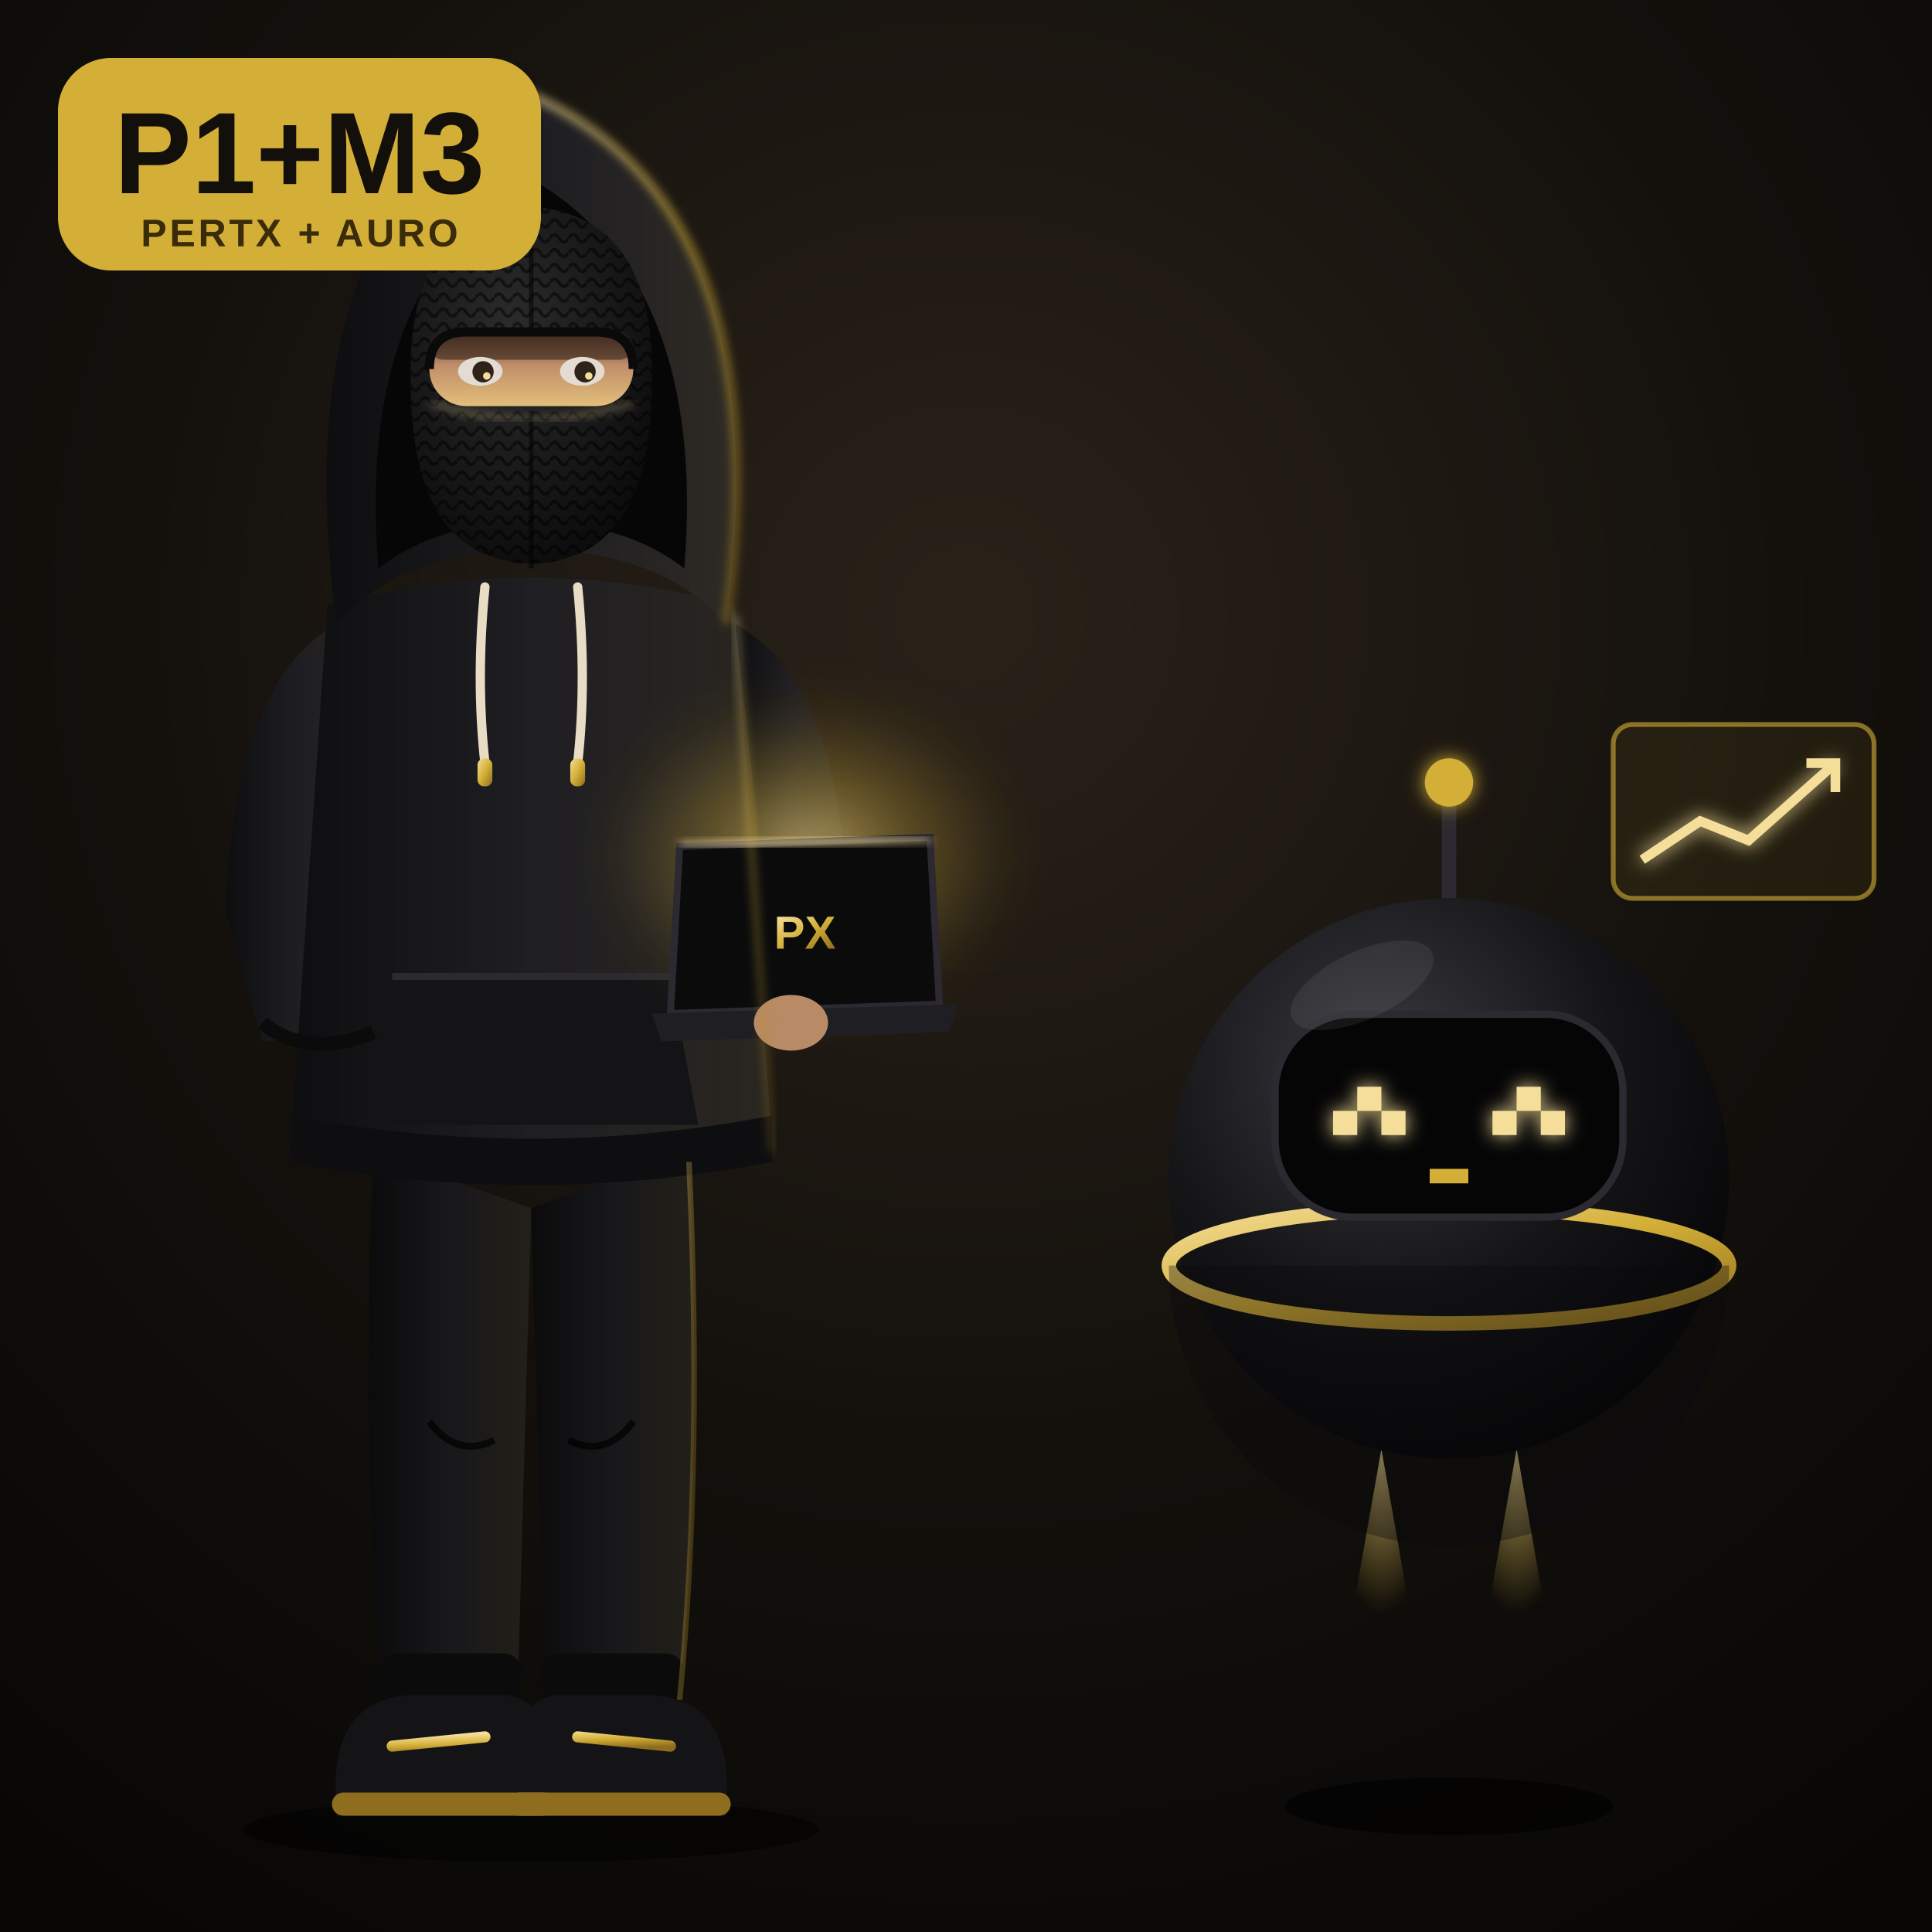
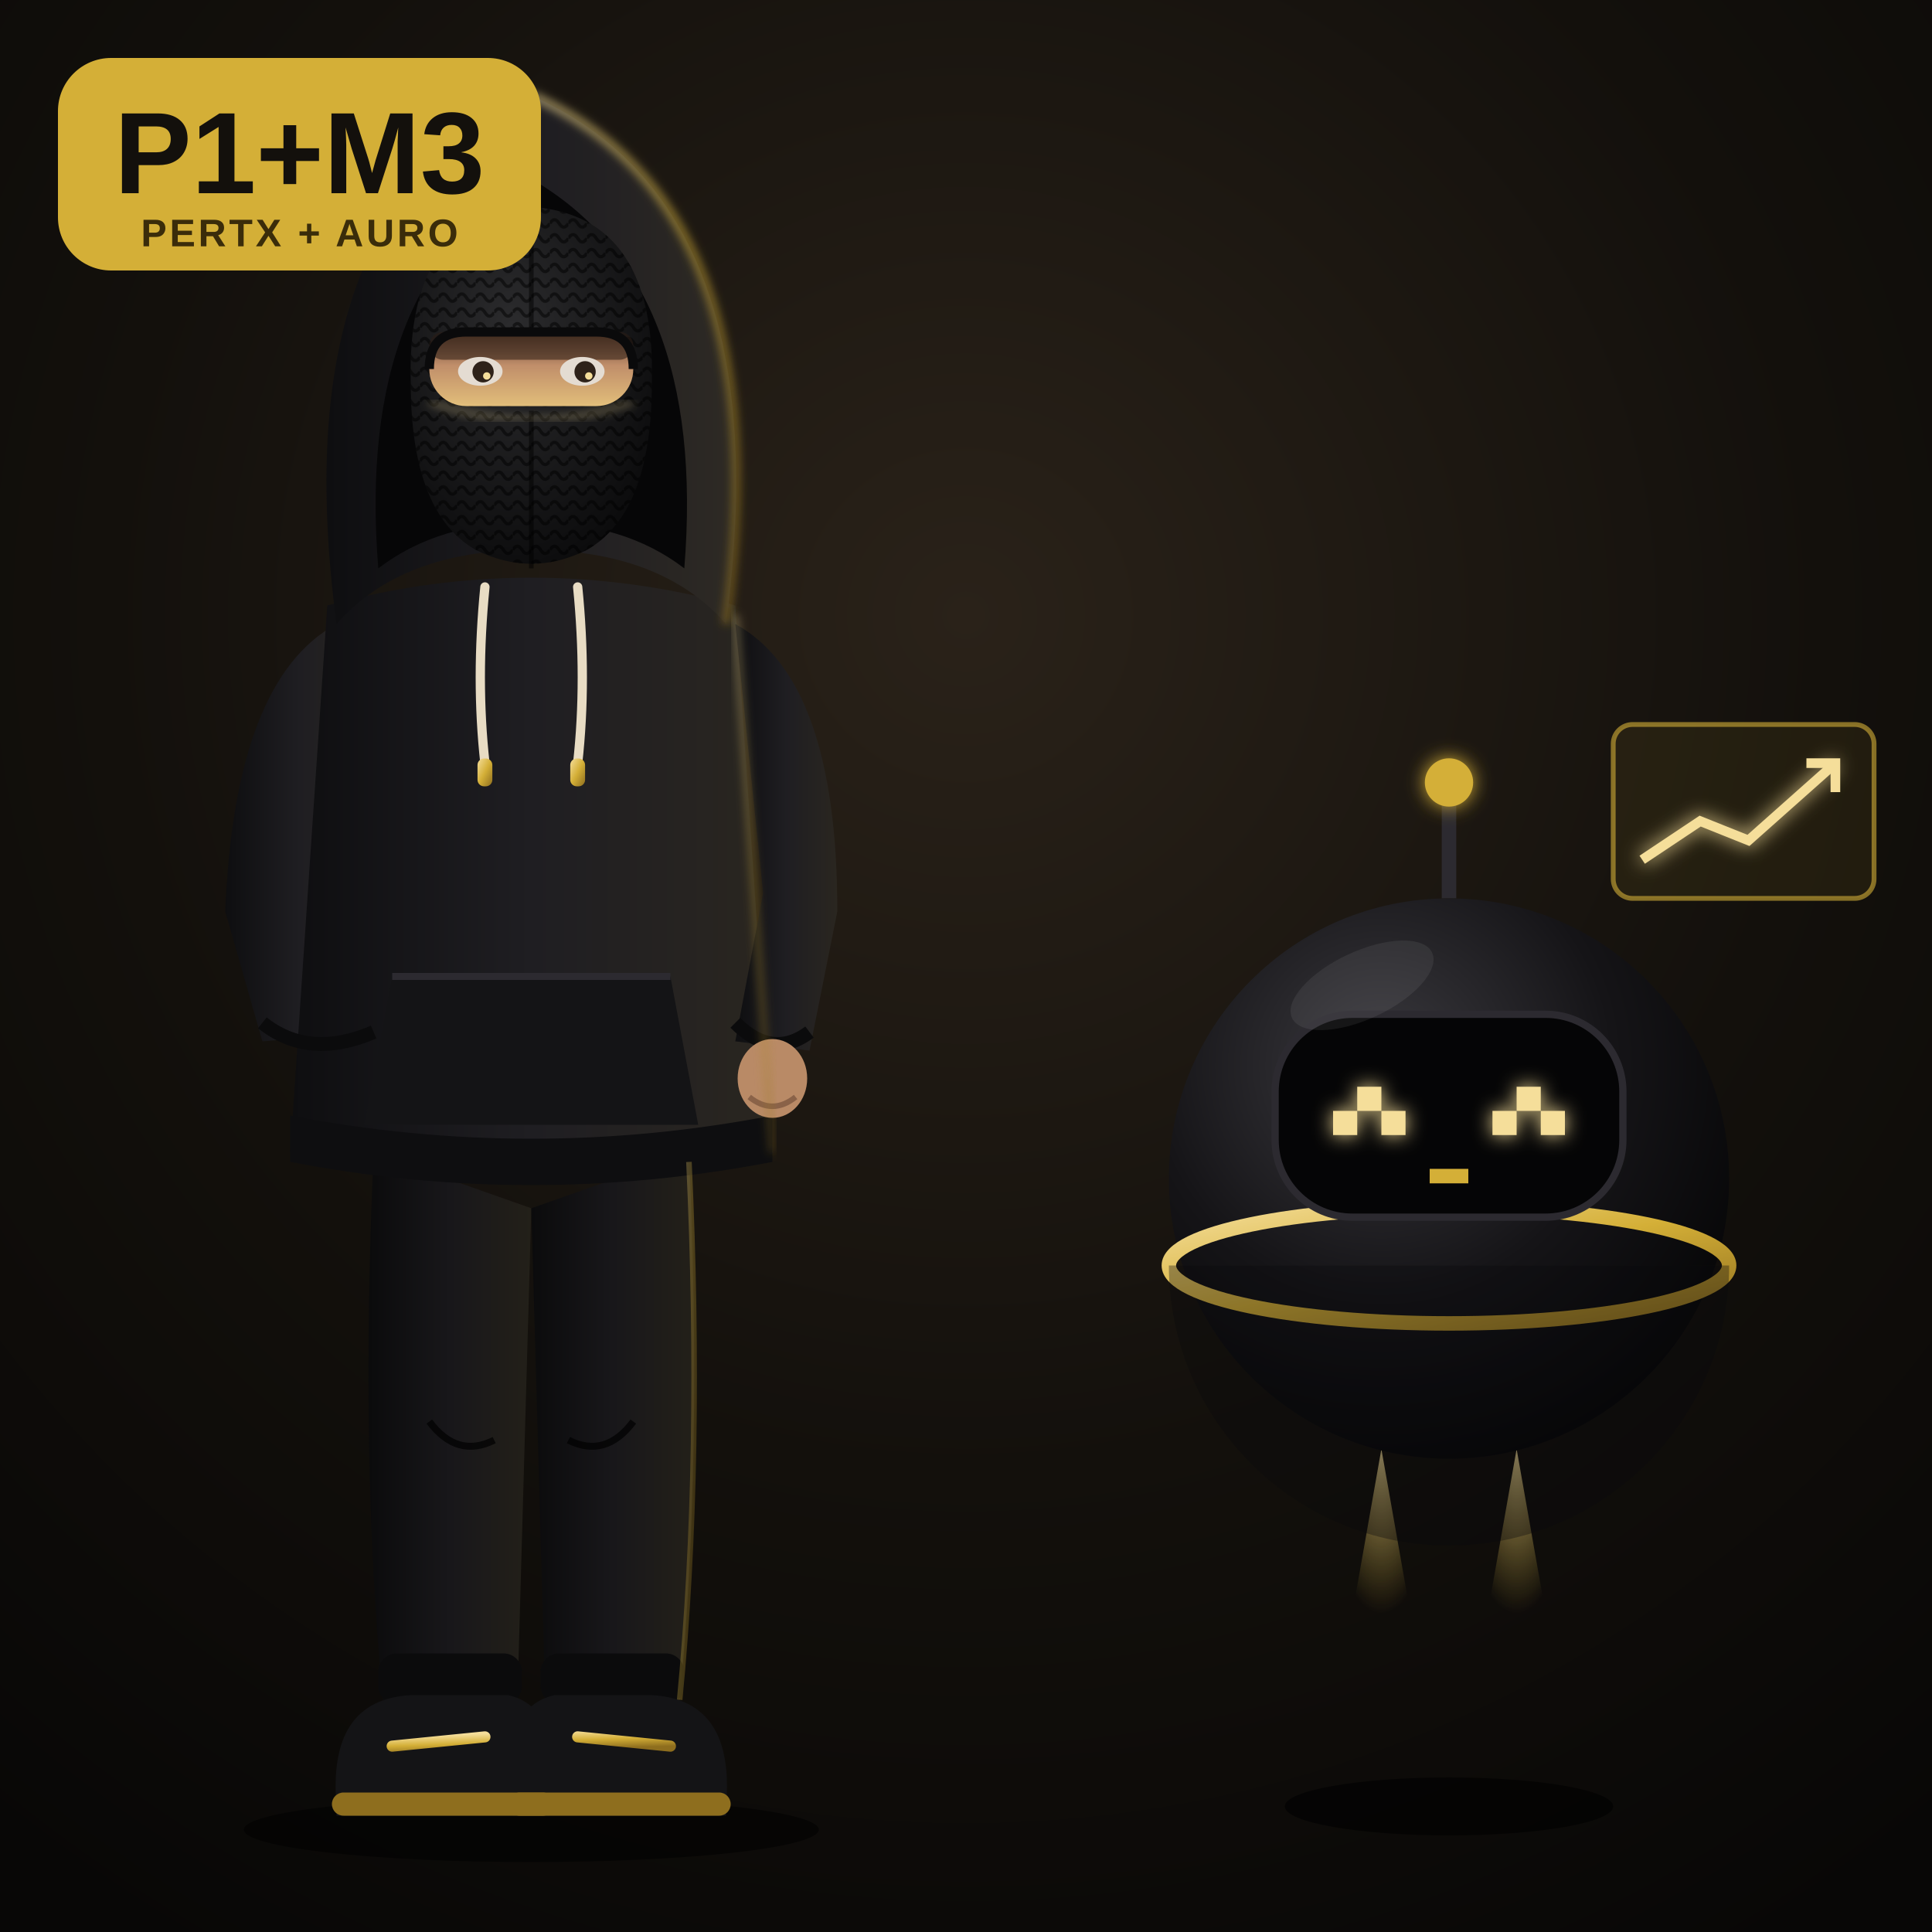
<svg xmlns="http://www.w3.org/2000/svg" viewBox="0 0 400 400" width="400" height="400">
  <defs>
    <radialGradient id="fmglow" cx="50%" cy="50%" r="50%">
      <stop offset="0" stop-color="#F5DE9A" stop-opacity=".75" />
      <stop offset=".45" stop-color="#D4AF37" stop-opacity=".35" />
      <stop offset="1" stop-color="#D4AF37" stop-opacity="0" />
    </radialGradient>
    <linearGradient id="fmhood" x1="0" y1="0" x2="1" y2="0">
      <stop offset="0" stop-color="#0E0E10" />
      <stop offset=".55" stop-color="#1F1E22" />
      <stop offset="1" stop-color="#2E2A24" />
    </linearGradient>
    <linearGradient id="fmbody" x1="0" y1="0" x2="1" y2="0">
      <stop offset="0" stop-color="#0E0E10" />
      <stop offset=".5" stop-color="#1F1E22" />
      <stop offset="1" stop-color="#2A2620" />
    </linearGradient>
    <linearGradient id="fmlegs" x1="0" y1="0" x2="1" y2="0">
      <stop offset="0" stop-color="#0B0B0C" />
      <stop offset=".5" stop-color="#18171A" />
      <stop offset="1" stop-color="#232019" />
    </linearGradient>
    <radialGradient id="fmmask" cx="42%" cy="35%" r="70%">
      <stop offset="0" stop-color="#2C2C2E" />
      <stop offset="1" stop-color="#0B0B0C" />
    </radialGradient>
    <linearGradient id="fmskin" x1="0" y1="0" x2="0" y2="1">
      <stop offset="0" stop-color="#5A3C2A" />
      <stop offset=".45" stop-color="#C08E6A" />
      <stop offset="1" stop-color="#E2BE7A" />
    </linearGradient>
    <linearGradient id="fmgold" x1="0" y1="0" x2="1" y2="1">
      <stop offset="0" stop-color="#F5DE9A" />
      <stop offset=".5" stop-color="#D4AF37" />
      <stop offset="1" stop-color="#8E6E1E" />
    </linearGradient>
    <pattern id="fmknit" width="4" height="3.2" patternUnits="userSpaceOnUse">
      <path d="M0 1.6 Q1 0 2 1.6 T4 1.6" stroke="#000" stroke-opacity=".5" fill="none" stroke-width=".7" />
    </pattern>
    <filter id="fmb1">
      <feGaussianBlur stdDeviation="1" />
    </filter>
    <filter id="fmb6" x="-50%" y="-50%" width="200%" height="200%">
      <feGaussianBlur stdDeviation="6" />
    </filter>
    <radialGradient id="fmbg" cx="50%" cy="32%" r="80%">
      <stop offset="0" stop-color="#2A2219" />
      <stop offset=".55" stop-color="#13100C" />
      <stop offset="1" stop-color="#080706" />
    </radialGradient>
  </defs>
  <rect width="400" height="400" fill="url(#fmbg)" />
  <path d="M0 378 H400" stroke="url(#fmgold)" stroke-width=".8" opacity=".35" />
  <g transform="translate(14 14) scale(.96)">
    <ellipse cx="100" cy="380" rx="62" ry="7" fill="#000" opacity=".55" />
    <path d="M66 234 Q63 300 68 352 L97 352 L100 246 Z" fill="url(#fmlegs)" />
    <path d="M134 234 Q137 300 132 352 L103 352 L100 246 Z" fill="url(#fmlegs)" />
    <path d="M78 292 Q84 300 92 296 M122 292 Q116 300 108 296" stroke="#000" stroke-width="1.5" fill="none" opacity=".7" />
    <rect x="67" y="342" width="31" height="11" rx="4" fill="#0B0B0C" />
    <rect x="102" y="342" width="31" height="11" rx="4" fill="#0B0B0C" />
    <path d="M58 375 Q56 352 74 351 L95 351 Q104 353 104 365 L104 377 L58 377 Z" fill="#141416" />
    <path d="M142 375 Q144 352 126 351 L105 351 Q96 353 96 365 L96 377 L142 377 Z" fill="#141416" />
    <rect x="57" y="372" width="48" height="5" rx="2.5" fill="#8E6E1E" />
    <rect x="95" y="372" width="48" height="5" rx="2.5" fill="#8E6E1E" />
    <path d="M70 362 L90 360 M130 362 L110 360" stroke="url(#fmgold)" stroke-width="2.4" stroke-linecap="round" />
    <path d="M58 120 Q36 132 34 182 L42 210 L66 208 L60 178 Z" fill="url(#fmbody)" />
    <path d="M56 116 Q100 104 144 116 L152 234 Q100 244 48 234 Z" fill="url(#fmbody)" />
    <path d="M70 196 L130 196 L136 228 L64 228 Z" fill="#141416" />
    <path d="M70 196 L130 196" stroke="#2C2A30" stroke-width="1.5" />
    <path d="M48 226 Q100 236 152 226 L152 236 Q100 246 48 236 Z" fill="#0E0E10" />
    <path d="M42 206 Q52 214 66 208" stroke="#0B0B0C" stroke-width="3" fill="none" />
    <path d="M90 112 Q88 132 90 150 M110 112 Q112 132 110 150" stroke="#E8DCC4" stroke-width="2" fill="none" stroke-linecap="round" />
    <rect x="88.4" y="149" width="3.2" height="6" rx="1.4" fill="url(#fmgold)" />
    <rect x="108.4" y="149" width="3.2" height="6" rx="1.4" fill="url(#fmgold)" />
    <path d="M58 120 Q46 30 100 6 Q154 30 142 120 Q128 104 100 104 Q72 104 58 120 Z" fill="url(#fmhood)" />
    <path d="M67 108 Q62 46 100 24 Q138 46 133 108 Q120 98 100 98 Q80 98 67 108 Z" fill="#060607" />
    <path d="M74 68 Q73 32 100 30 Q127 32 126 68 Q126 96 112 104 Q100 110 88 104 Q74 96 74 68 Z" fill="url(#fmmask)" />
    <path d="M74 68 Q73 32 100 30 Q127 32 126 68 Q126 96 112 104 Q100 110 88 104 Q74 96 74 68 Z" fill="url(#fmknit)" />
    <path d="M100 31 L100 57 M100 74 L100 108" stroke="#000" stroke-width="1" opacity=".5" />
    <rect x="78" y="57" width="44" height="16" rx="8" fill="url(#fmskin)" />
    <rect x="78" y="57" width="44" height="6" rx="3" fill="#2A1C14" opacity=".55" />
    <ellipse cx="89" cy="65.5" rx="4.8" ry="3.1" fill="#E4DCD2" />
    <circle cx="89.6" cy="65.6" r="2.3" fill="#2E2219" />
    <circle cx="90.4" cy="66.5" r=".8" fill="#F5DE9A" />
    <ellipse cx="111" cy="65.5" rx="4.8" ry="3.1" fill="#E4DCD2" />
    <circle cx="111.6" cy="65.6" r="2.3" fill="#2E2219" />
    <circle cx="112.4" cy="66.5" r=".8" fill="#F5DE9A" />
    <path d="M78 65 Q78 57 86 57 L114 57 Q122 57 122 65" stroke="#0A0A0B" stroke-width="2" fill="none" />
-     <path d="M144 120 Q166 132 168 178 L162 204 L146 200 L150 174 Z" fill="url(#fmbody)" />
-     <ellipse cx="160" cy="170" rx="44" ry="34" fill="url(#fmglow)" filter="url(#fmb6)" />
-     <path d="M132 168 L186 166 L188 202 L130 204 Z" fill="#0B0B0C" stroke="#2C2A30" stroke-width="1.5" />
-     <text x="159" y="190" font-family="Arial Black, Arial, sans-serif" font-weight="900" font-size="10" fill="url(#fmgold)" text-anchor="middle">PX</text>
-     <path d="M126 204 L192 202 L190 208 L128 210 Z" fill="#1F1E22" />
-     <ellipse cx="156" cy="206" rx="8" ry="6" fill="#B98A66" />
-     <path d="M132 168 L186 166" stroke="#F5DE9A" stroke-width="1.6" filter="url(#fmb1)" opacity=".9" />
+     <path d="M144 120 Q166 132 166 182 L160 212 L144 210 L150 178 Z" fill="url(#fmbody)" />
+     <path d="M144 206 Q152 214 160 208" stroke="#0B0B0C" stroke-width="3" fill="none" />
+     <ellipse cx="152" cy="218" rx="7.5" ry="8.5" fill="#B98A66" />
+     <path d="M147 222 Q152 226 157 222" stroke="#8A6248" stroke-width="1.2" fill="none" />
    <path d="M142 120 Q154 30 100 6" stroke="url(#fmgold)" stroke-width="1.8" fill="none" opacity=".6" filter="url(#fmb1)" />
    <path d="M144 118 L152 234" stroke="url(#fmgold)" stroke-width="1.4" opacity=".35" filter="url(#fmb1)" />
    <path d="M134 236 Q137 300 132 352" stroke="url(#fmgold)" stroke-width="1.2" fill="none" opacity=".3" />
    <path d="M78 72 Q100 80 122 72" stroke="#F5DE9A" stroke-width="1.2" fill="none" opacity=".35" filter="url(#fmb1)" />
  </g>
  <defs>
    <radialGradient id="fmorb" cx="38%" cy="30%" r="75%">
      <stop offset="0" stop-color="#3A393E" />
      <stop offset=".55" stop-color="#151417" />
      <stop offset="1" stop-color="#050506" />
    </radialGradient>
    <radialGradient id="fmthr" cx="50%" cy="0%" r="100%">
      <stop offset="0" stop-color="#F5DE9A" />
      <stop offset="1" stop-color="#D4AF37" stop-opacity="0" />
    </radialGradient>
    <filter id="fmag" x="-60%" y="-60%" width="220%" height="220%">
      <feGaussianBlur stdDeviation="2" result="b" />
      <feMerge>
        <feMergeNode in="b" />
        <feMergeNode in="SourceGraphic" />
      </feMerge>
    </filter>
  </defs>
  <ellipse cx="300" cy="374" rx="34" ry="6" fill="#000" opacity=".6" />
  <path d="M286 300 L280 334 L292 334 Z" fill="url(#fmthr)" opacity=".8" />
  <path d="M314 300 L308 334 L320 334 Z" fill="url(#fmthr)" opacity=".8" />
  <path d="M300 186 L300 166" stroke="#2C2A30" stroke-width="3" />
  <circle cx="300" cy="162" r="5" fill="#D4AF37" filter="url(#fmag)" />
  <circle cx="300" cy="244" r="58" fill="url(#fmorb)" />
  <ellipse cx="300" cy="262" rx="58" ry="12" fill="none" stroke="url(#fmgold)" stroke-width="3" />
  <path d="M242 262 A58 58 0 0 0 358 262" fill="#0A0A0B" opacity=".35" />
  <rect x="264" y="210" width="72" height="42" rx="16" fill="#050506" stroke="#2C2A30" stroke-width="1.5" />
  <g fill="#F5DE9A" filter="url(#fmag)">
    <rect x="276" y="230" width="5" height="5" />
    <rect x="281" y="225" width="5" height="5" />
    <rect x="286" y="230" width="5" height="5" />
    <rect x="309" y="230" width="5" height="5" />
    <rect x="314" y="225" width="5" height="5" />
    <rect x="319" y="230" width="5" height="5" />
  </g>
  <rect x="296" y="242" width="8" height="3" fill="#D4AF37" />
  <ellipse cx="282" cy="204" rx="16" ry="7" fill="#FFFFFF" opacity=".07" transform="rotate(-25 282 204)" />
  <g transform="translate(334 150)">
    <rect x="0" y="0" width="54" height="36" rx="4" fill="#D4AF37" fill-opacity=".08" stroke="#D4AF37" stroke-opacity=".6" />
    <path d="M6 28 L18 20 L28 24 L46 8" stroke="#F5DE9A" stroke-width="2" fill="none" filter="url(#fmag)" />
    <path d="M40 8 L46 8 L46 14" stroke="#F5DE9A" stroke-width="2" fill="none" />
  </g>
  <g font-family="Arial, Helvetica, sans-serif" text-anchor="middle">
    <rect x="12" y="12" width="100" height="44" rx="11" fill="#D4AF37" />
    <text x="62.0" y="40" font-size="24" font-weight="800" fill="#13100C">P1+M3</text>
    <text x="62.0" y="51" font-size="8" font-weight="700" fill="#3A2C0A" letter-spacing=".6">PERTX + AURO</text>
  </g>
</svg>
